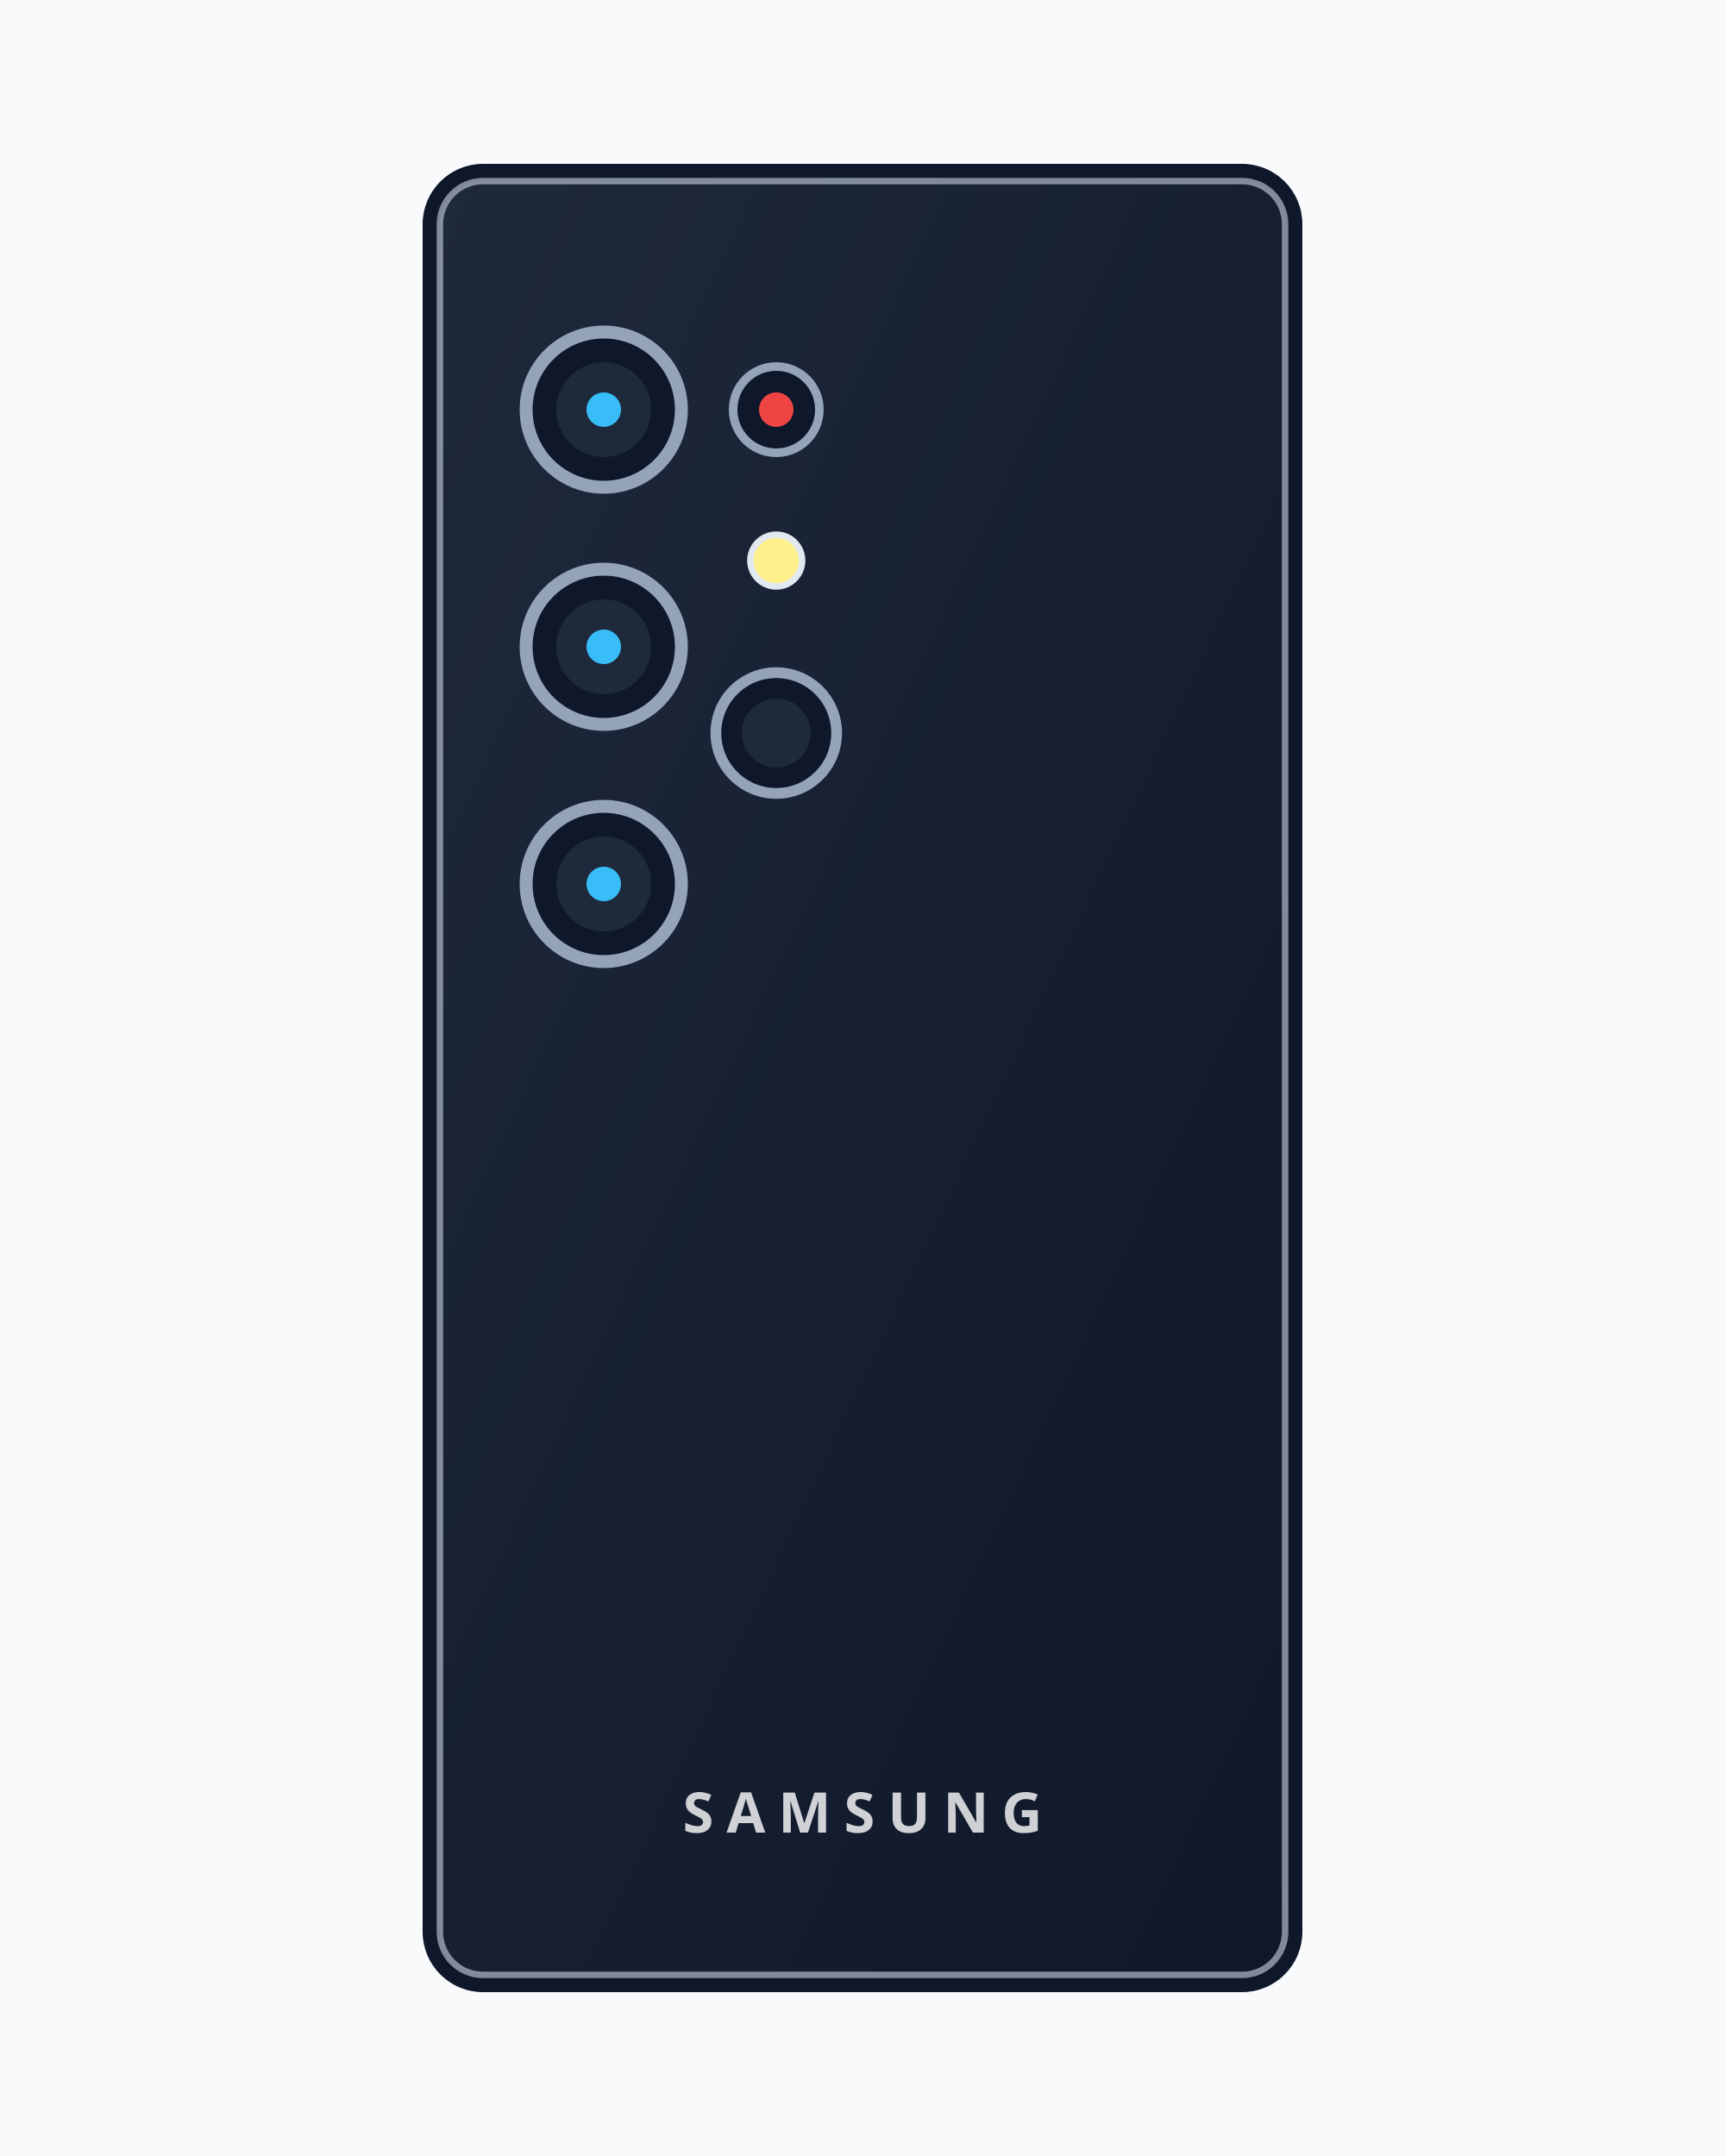
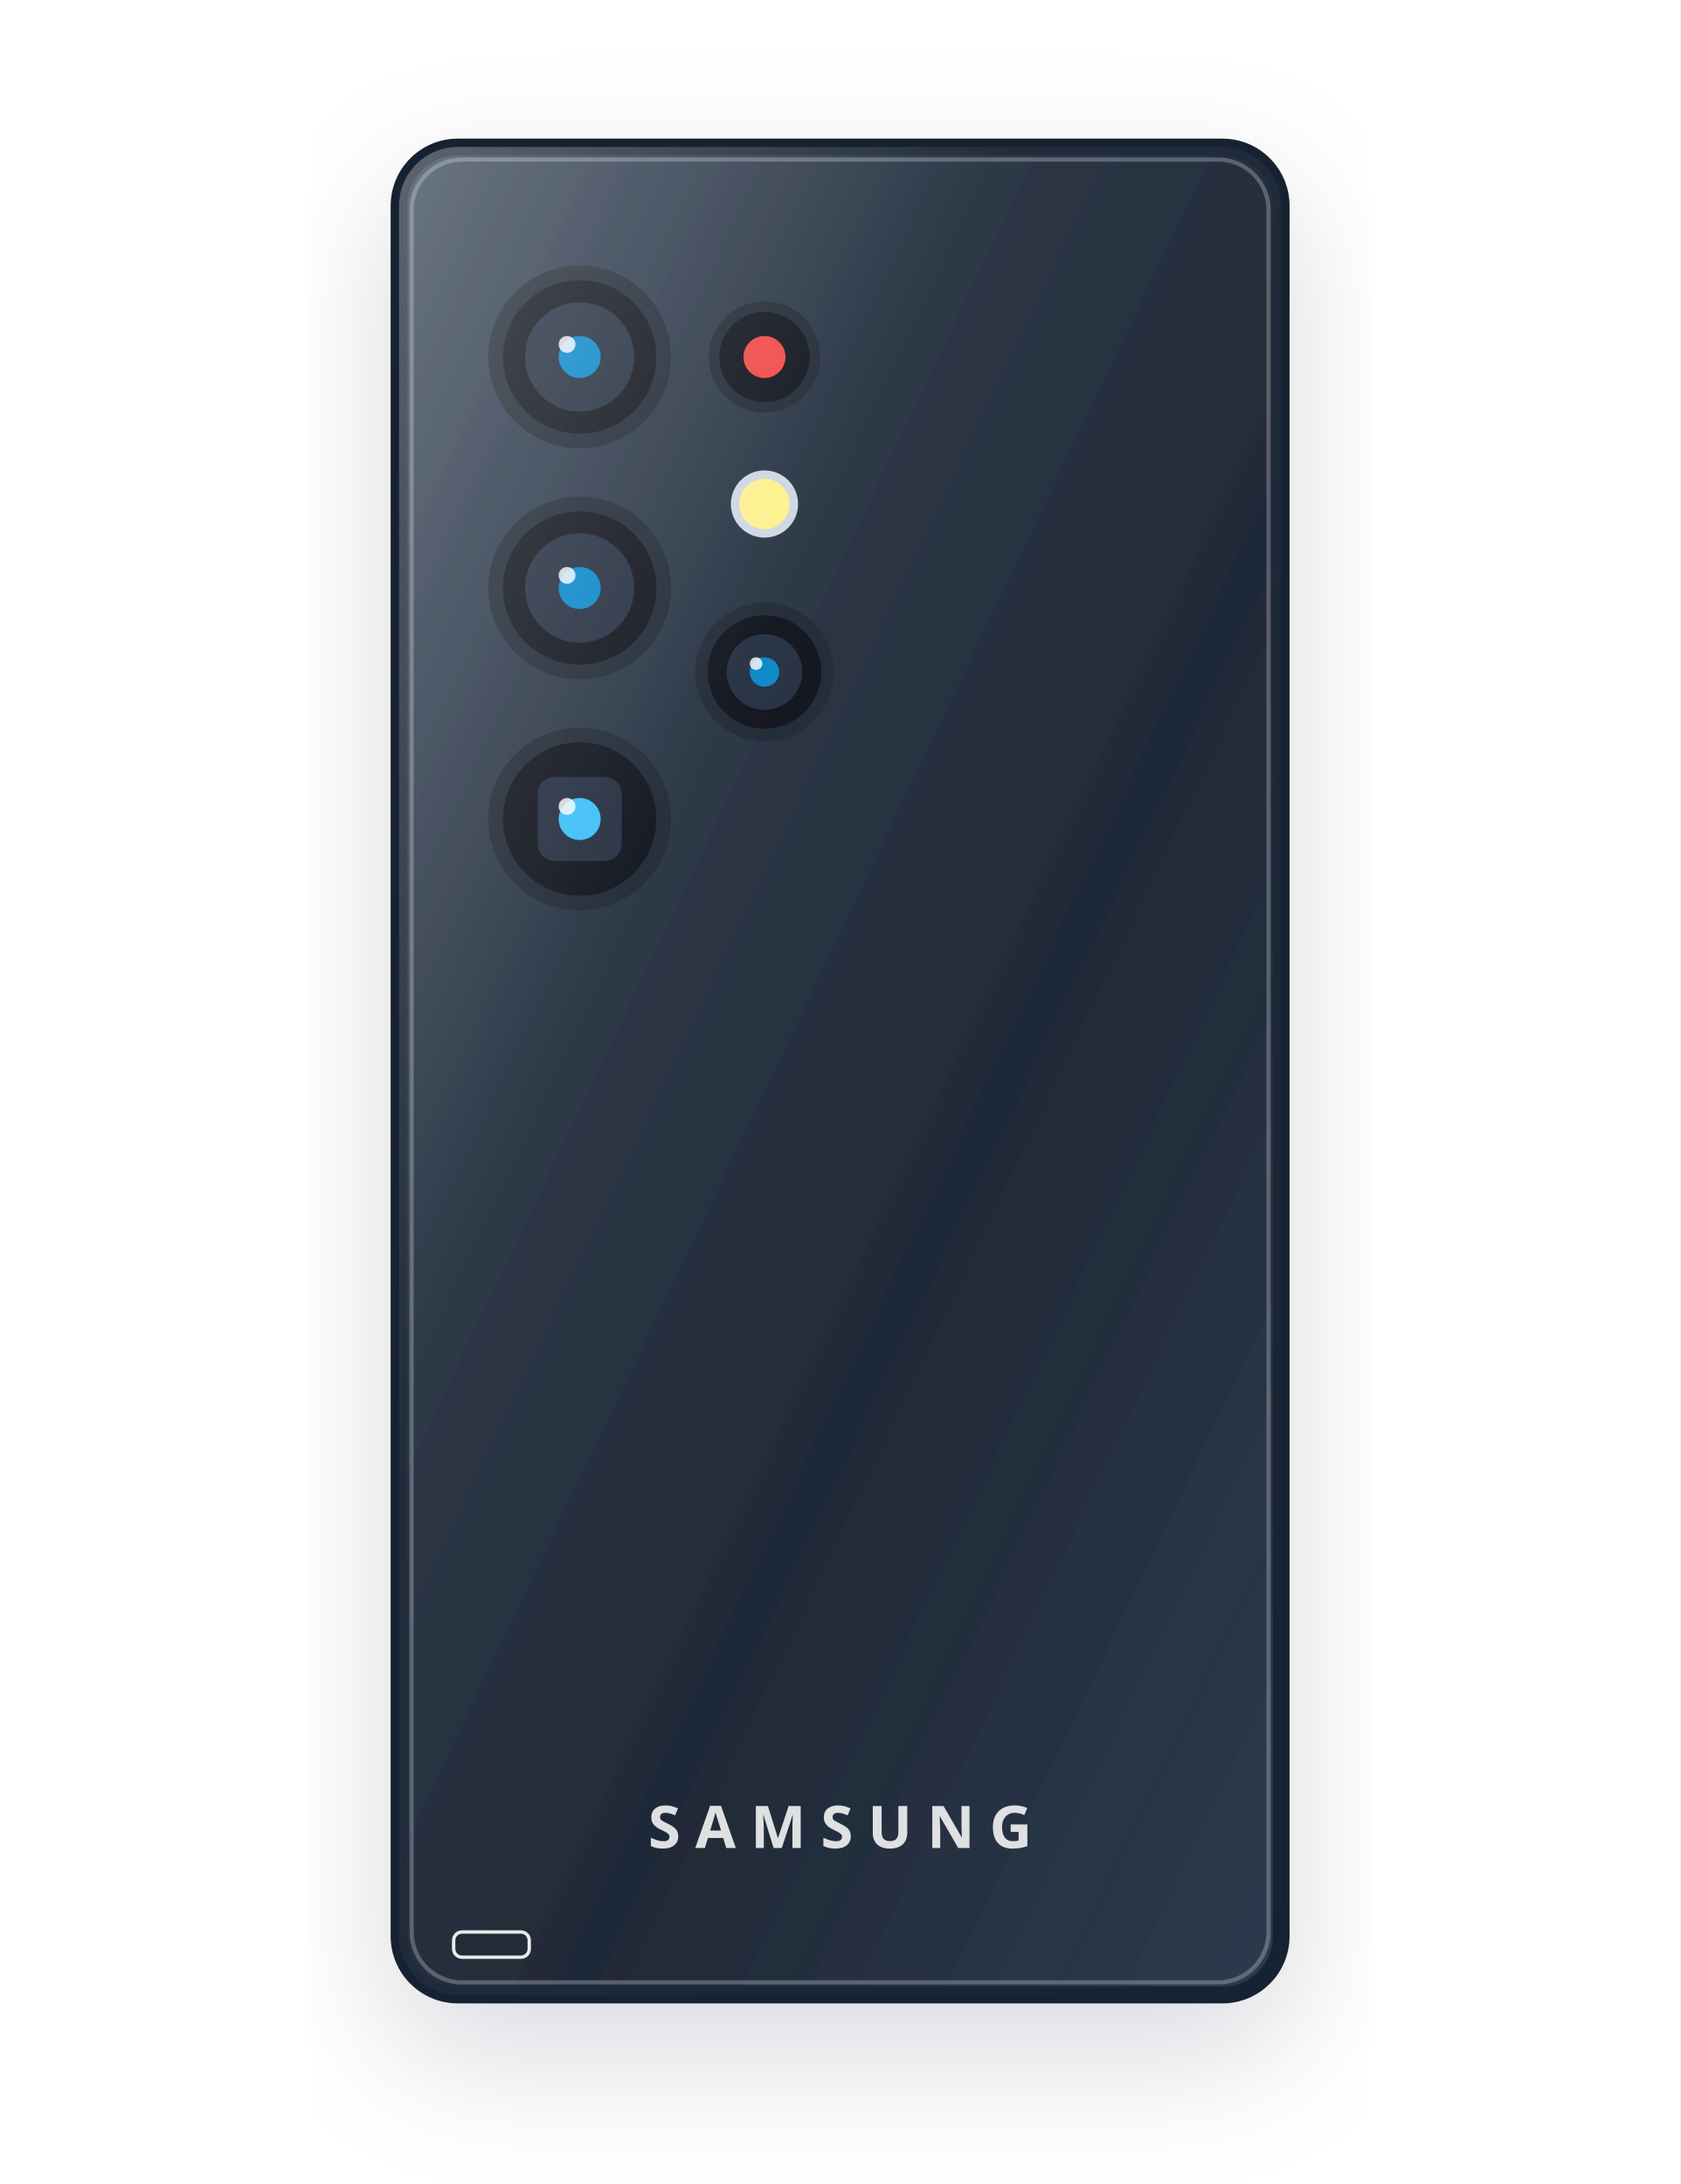
- <svg xmlns="http://www.w3.org/2000/svg" viewBox="0 0 400 500" width="100%" height="100%">
+ <svg xmlns="http://www.w3.org/2000/svg" viewBox="0 0 400 520" width="100%" height="100%">
  <defs>
-     <linearGradient id="bodyGrad" x1="0%" y1="0%" x2="100%" y2="100%">
-       <stop offset="0%" stop-color="#1e293b" />
-       <stop offset="100%" stop-color="#0f172a" />
+     <linearGradient id="bodyGrad_z_fold6" x1="0%" y1="0%" x2="100%" y2="100%">
+       <stop offset="0%" stop-color="#2d3b4e" />
+       <stop offset="60%" stop-color="#192330" />
+       <stop offset="100%" stop-color="#2d3b4e" />
    </linearGradient>
+     <linearGradient id="glassSheen_z_fold6" x1="0%" y1="0%" x2="100%" y2="100%">
+       <stop offset="0%" stop-color="#ffffff" stop-opacity="0.3" />
+       <stop offset="35%" stop-color="#ffffff" stop-opacity="0.05" />
+       <stop offset="100%" stop-color="#ffffff" stop-opacity="0" />
+     </linearGradient>
+     <filter id="dropShadow_z_fold6" x="-10%" y="-10%" width="120%" height="120%">
+       <feDropShadow dx="0" dy="12" stdDeviation="16" flood-color="#0f172a" flood-opacity="0.15" />
+     </filter>
  </defs>
-   <rect width="100%" height="100%" fill="#f8fafc" />
-   <rect x="105" y="45" width="190" height="410" rx="14" fill="#000000" opacity="0.08" />
-   <rect x="100" y="40" width="200" height="420" rx="12" fill="url(#bodyGrad)" stroke="#0f172a" stroke-width="4" />
-   <rect x="102" y="42" width="196" height="416" rx="10" fill="none" stroke="#cbd5e1" stroke-width="1.5" opacity="0.6" />
-   <circle cx="140" cy="95" r="18" fill="#0f172a" stroke="#94a3b8" stroke-width="3" />
-   <circle cx="140" cy="95" r="11" fill="#1e293b" />
-   <circle cx="140" cy="95" r="4" fill="#38bdf8" />
-   <circle cx="140" cy="150" r="18" fill="#0f172a" stroke="#94a3b8" stroke-width="3" />
-   <circle cx="140" cy="150" r="11" fill="#1e293b" />
-   <circle cx="140" cy="150" r="4" fill="#38bdf8" />
-   <circle cx="140" cy="205" r="18" fill="#0f172a" stroke="#94a3b8" stroke-width="3" />
-   <circle cx="140" cy="205" r="11" fill="#1e293b" />
-   <circle cx="140" cy="205" r="4" fill="#38bdf8" />
-   <circle cx="180" cy="95" r="10" fill="#0f172a" stroke="#94a3b8" stroke-width="2" />
-   <circle cx="180" cy="95" r="4" fill="#ef4444" />
-   <circle cx="180" cy="130" r="6" fill="#fef08a" stroke="#e2e8f0" stroke-width="1.5" />
-   <circle cx="180" cy="170" r="14" fill="#0f172a" stroke="#94a3b8" stroke-width="2.5" />
-   <circle cx="180" cy="170" r="8" fill="#1e293b" />
-   <text x="200" y="425" font-family="sans-serif" font-size="13" font-weight="900" fill="#ffffff" opacity="0.8" text-anchor="middle" letter-spacing="3">SAMSUNG</text>
+   <rect width="100%" height="100%" fill="#ffffff" />
+   <rect x="95" y="35" width="210" height="440" rx="14" fill="url(#bodyGrad_z_fold6)" stroke="#192330" stroke-width="4" filter="url(#dropShadow_z_fold6)" />
+   <rect x="98" y="38" width="204" height="434" rx="12" fill="none" stroke="#ffffff" stroke-width="1" opacity="0.25" />
+   <g transform="translate(110, 55)">
+     <circle cx="28" cy="30" r="20" fill="#090d16" stroke="#192330" stroke-width="3.5" />
+     <circle cx="28" cy="30" r="13" fill="#1e293b" />
+     <circle cx="28" cy="30" r="5" fill="#0284c7" />
+     <circle cx="25" cy="27" r="2" fill="#ffffff" opacity="0.8" />
+     <circle cx="28" cy="85" r="20" fill="#090d16" stroke="#192330" stroke-width="3.5" />
+     <circle cx="28" cy="85" r="13" fill="#1e293b" />
+     <circle cx="28" cy="85" r="5" fill="#0284c7" />
+     <circle cx="25" cy="82" r="2" fill="#ffffff" opacity="0.8" />
+     <circle cx="28" cy="140" r="20" fill="#090d16" stroke="#192330" stroke-width="3.5" />
+     <rect x="18" y="130" width="20" height="20" rx="4" fill="#1e293b" />
+     <circle cx="28" cy="140" r="5" fill="#38bdf8" />
+     <circle cx="25" cy="137" r="2" fill="#ffffff" opacity="0.8" />
+     <circle cx="72" cy="30" r="12" fill="#090d16" stroke="#192330" stroke-width="2.5" />
+     <circle cx="72" cy="30" r="5" fill="#ef4444" />
+     <circle cx="72" cy="65" r="7" fill="#fef08a" stroke="#cbd5e1" stroke-width="2" />
+     <circle cx="72" cy="105" r="15" fill="#090d16" stroke="#192330" stroke-width="3" />
+     <circle cx="72" cy="105" r="9" fill="#1e293b" />
+     <circle cx="72" cy="105" r="3.5" fill="#0284c7" />
+     <circle cx="70" cy="103" r="1.5" fill="#ffffff" opacity="0.8" />
+   </g>
+   <rect x="108" y="460" width="18" height="6" rx="2" fill="#192330" stroke="#ffffff" stroke-width="0.8" opacity="0.9" />
+   <text x="200" y="440" font-family="sans-serif" font-size="14" font-weight="900" fill="#ffffff" opacity="0.85" text-anchor="middle" letter-spacing="3.5">SAMSUNG</text>
+   <rect x="95" y="35" width="210" height="440" rx="14" fill="url(#glassSheen_z_fold6)" pointer-events="none" />
</svg>
